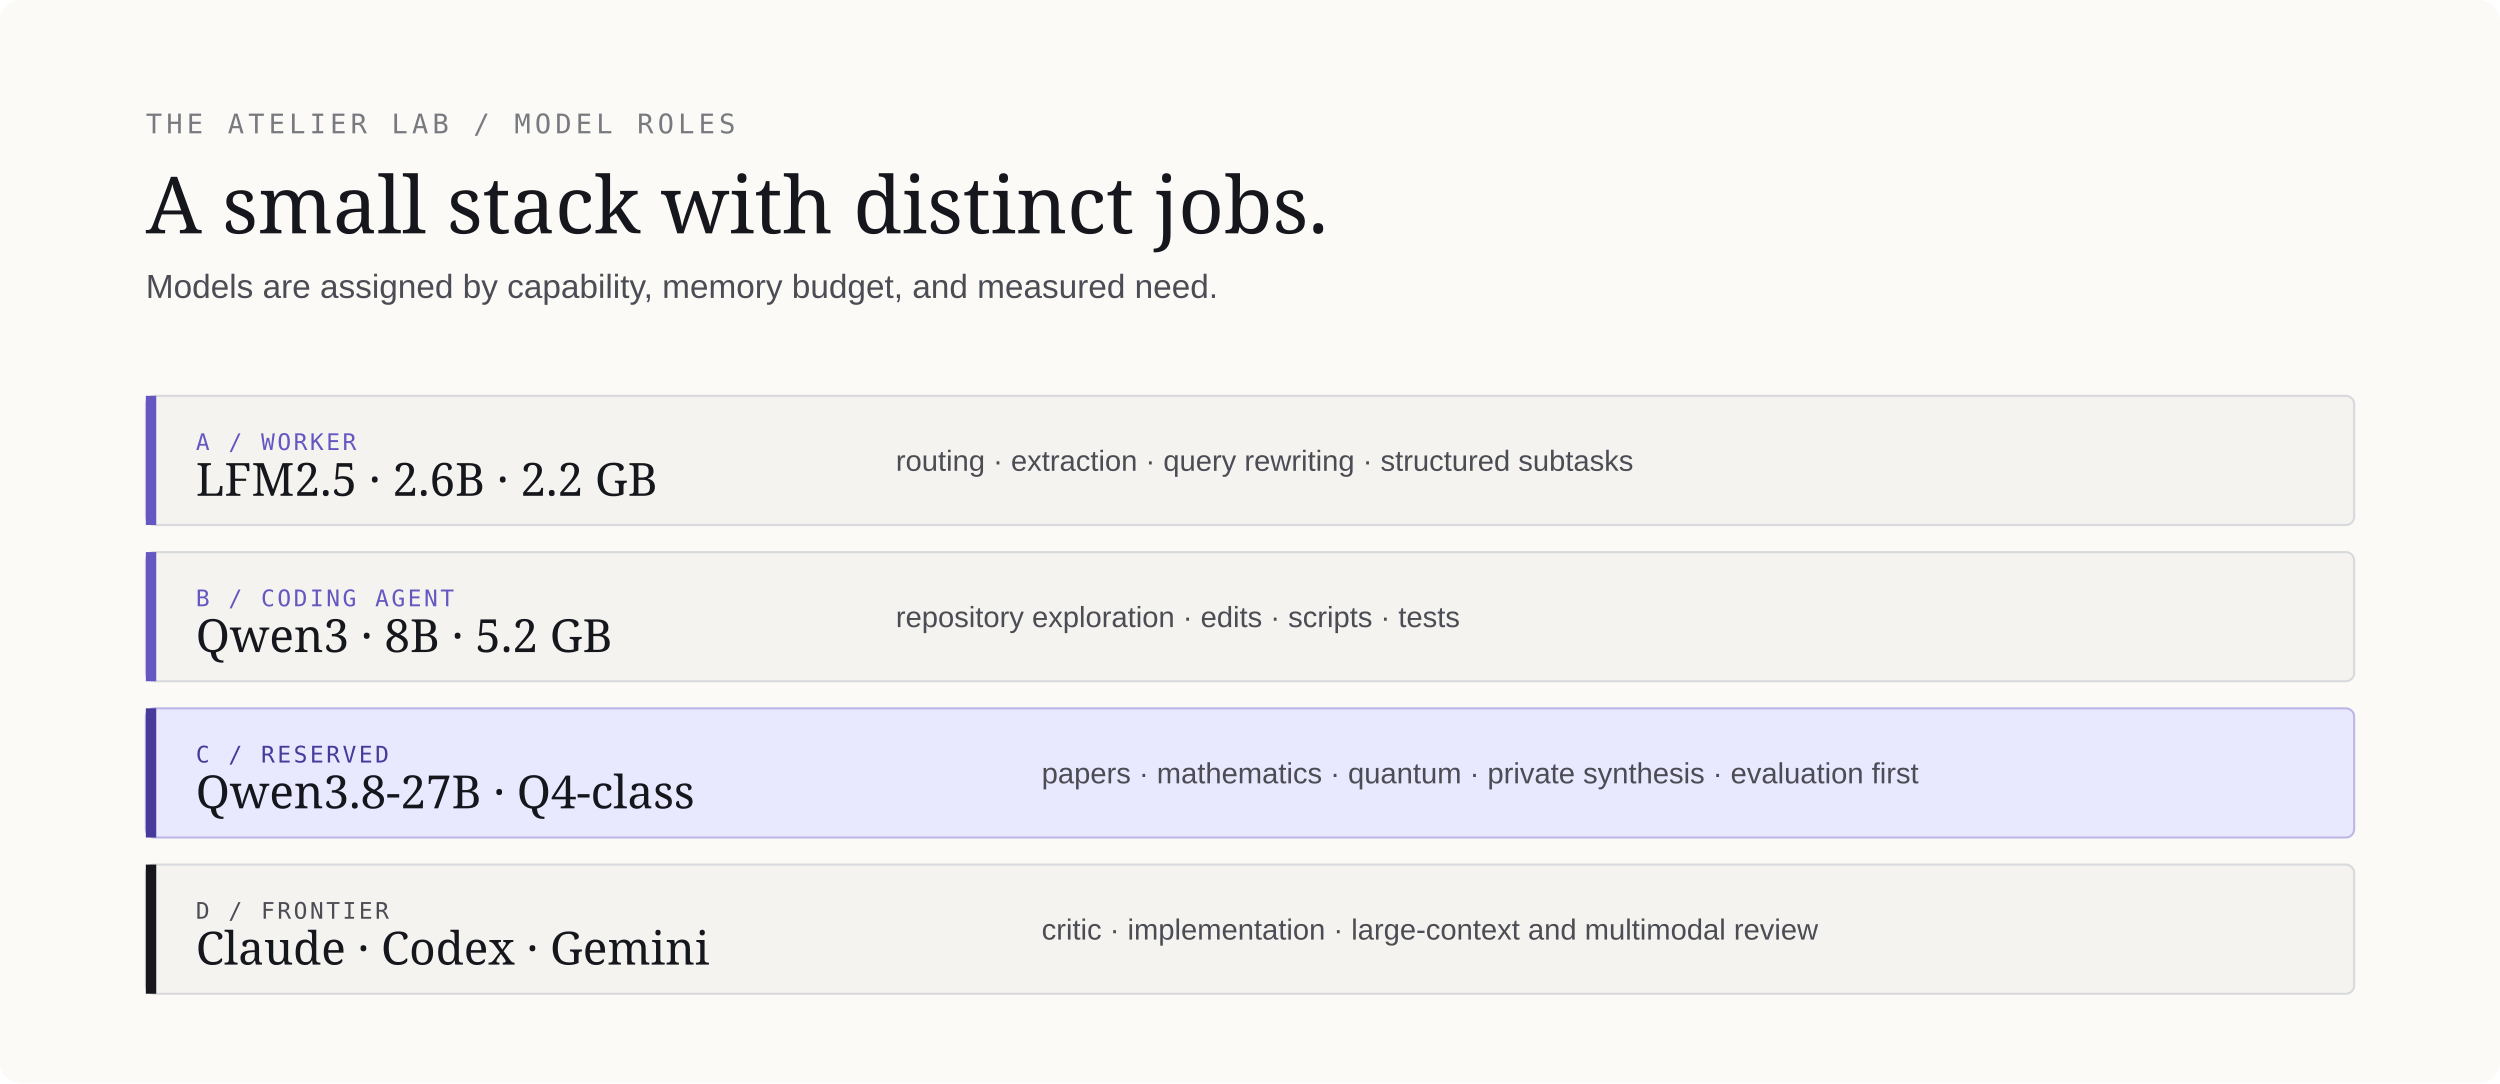
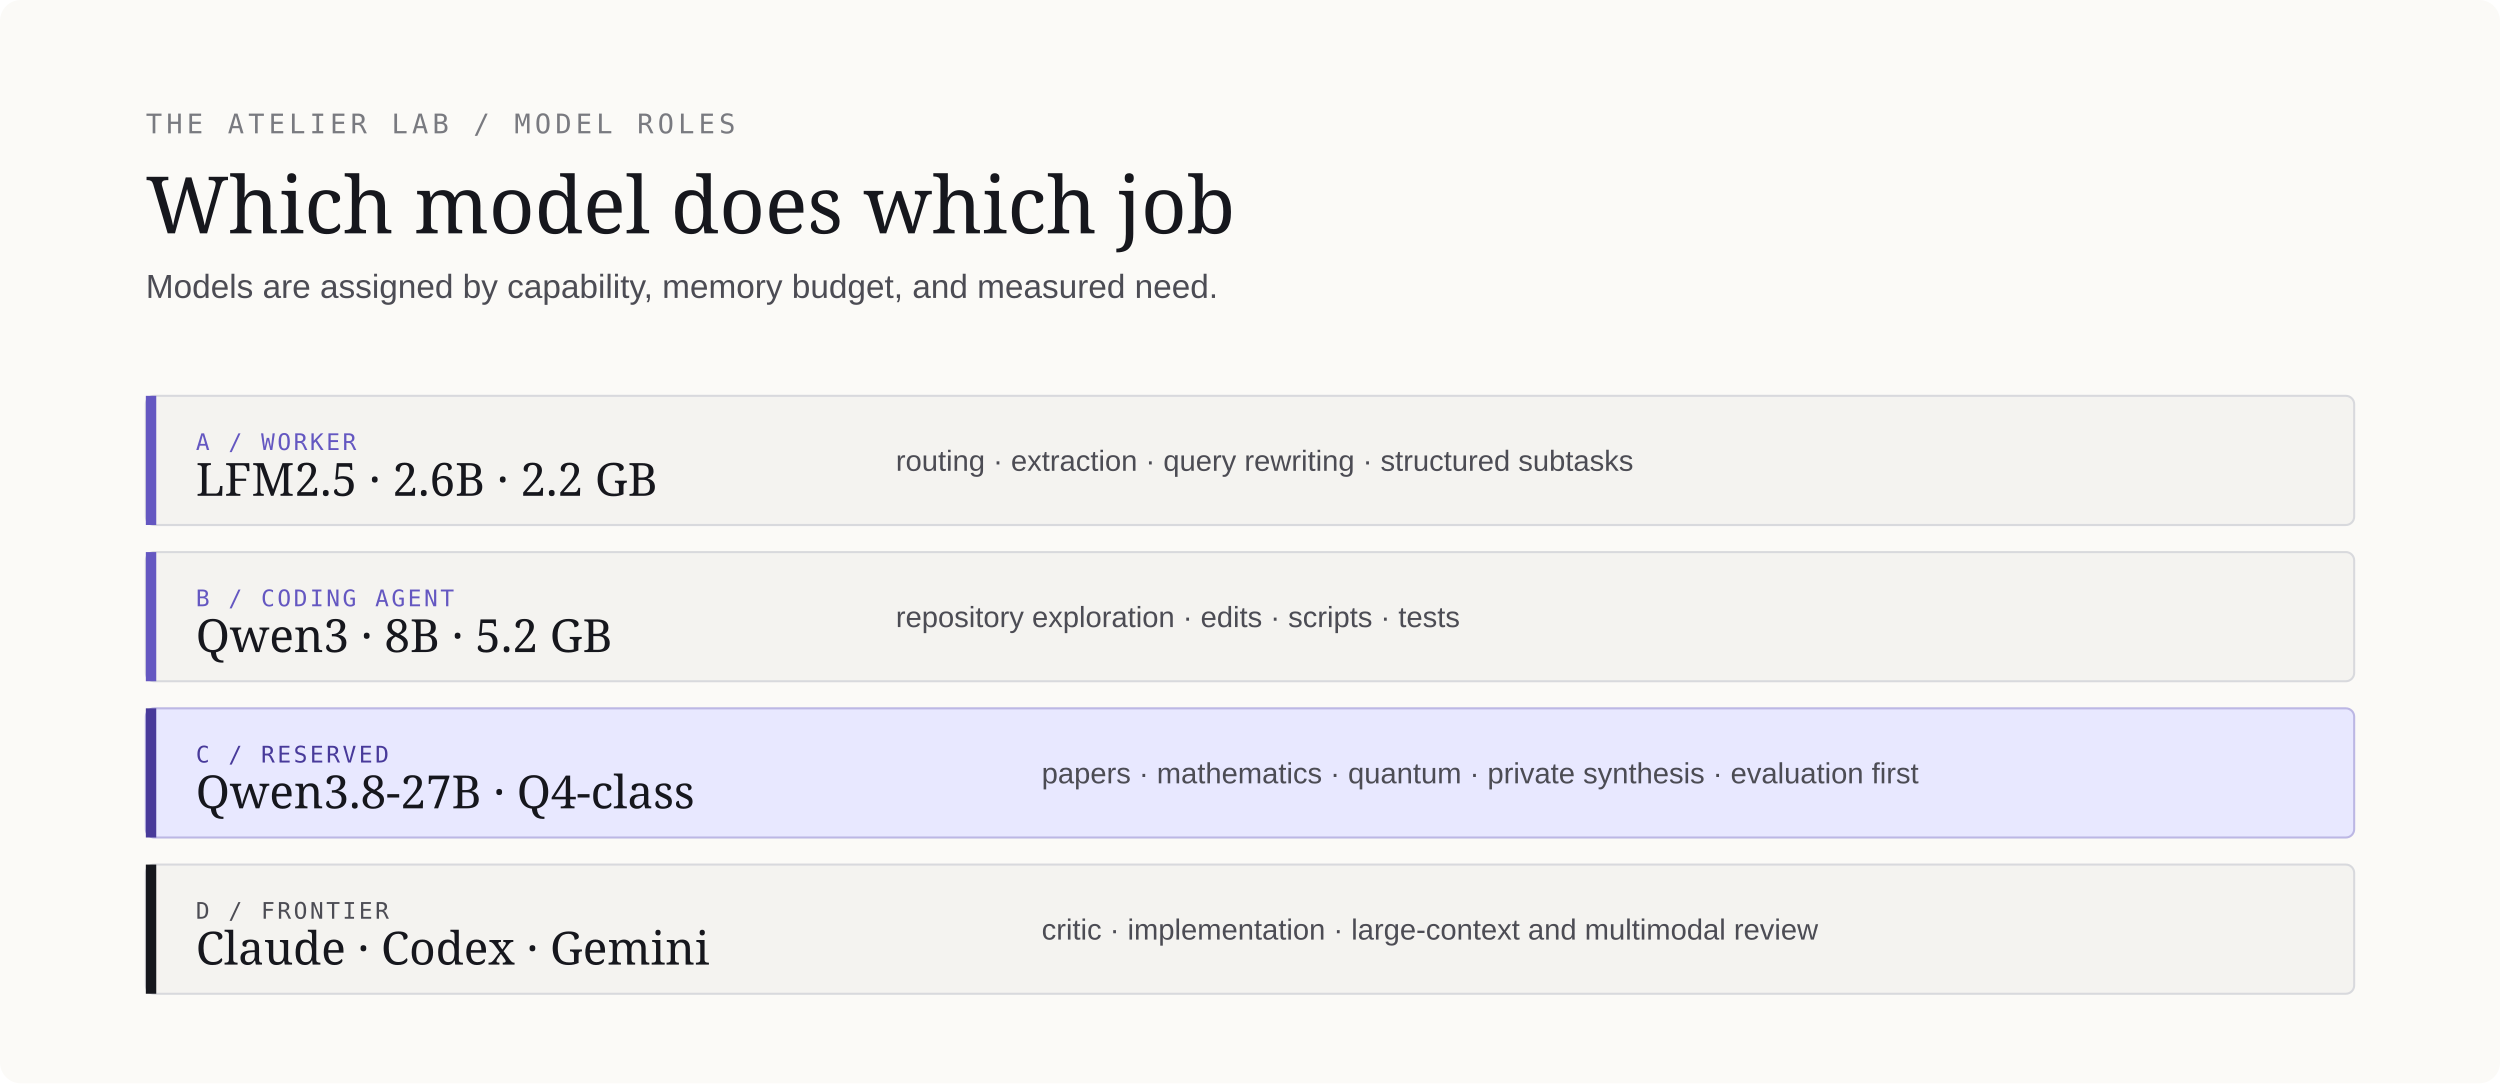
<svg xmlns="http://www.w3.org/2000/svg" width="1200" height="520" viewBox="0 0 1200 520" role="img" aria-labelledby="title desc">
  <rect width="1200" height="520" rx="10" fill="#fbfaf7" />
  <text x="70" y="64" fill="#797a80" font-family="IBM Plex Mono, SFMono-Regular, monospace" font-size="13" letter-spacing="2">THE ATELIER LAB  /  MODEL ROLES</text>
-   <text x="70" y="112" fill="#16171d" font-family="Newsreader, Georgia, serif" font-size="38">A small stack with distinct jobs.</text>
+   <text x="70" y="112" fill="#16171d" font-family="Newsreader, Georgia, serif" font-size="38">Which model does which job</text>
  <text x="70" y="143" fill="#4c4c54" font-family="IBM Plex Sans, Arial, sans-serif" font-size="16">Models are assigned by capability, memory budget, and measured need.</text>
  <g font-family="IBM Plex Sans, Arial, sans-serif">
    <rect x="70" y="190" width="1060" height="62" rx="4" fill="#f4f3f0" stroke="#d8d9dd" />
    <rect x="70" y="190" width="5" height="62" fill="#6457c1" />
    <text x="94" y="216" fill="#6457c1" font-family="IBM Plex Mono, SFMono-Regular, monospace" font-size="11" letter-spacing="1.2">A  /  WORKER</text>
    <text x="94" y="238" fill="#16171d" font-family="Newsreader, Georgia, serif" font-size="22">LFM2.5 · 2.6B · 2.2 GB</text>
    <text x="430" y="226" fill="#4c4c54" font-size="14">routing · extraction · query rewriting · structured subtasks</text>
    <rect x="70" y="265" width="1060" height="62" rx="4" fill="#f4f3f0" stroke="#d8d9dd" />
    <rect x="70" y="265" width="5" height="62" fill="#6457c1" />
    <text x="94" y="291" fill="#6457c1" font-family="IBM Plex Mono, SFMono-Regular, monospace" font-size="11" letter-spacing="1.2">B  /  CODING AGENT</text>
    <text x="94" y="313" fill="#16171d" font-family="Newsreader, Georgia, serif" font-size="22">Qwen3 · 8B · 5.2 GB</text>
    <text x="430" y="301" fill="#4c4c54" font-size="14">repository exploration · edits · scripts · tests</text>
    <rect x="70" y="340" width="1060" height="62" rx="4" fill="#e8e8ff" stroke="#bcb7e4" />
    <rect x="70" y="340" width="5" height="62" fill="#483a9a" />
    <text x="94" y="366" fill="#483a9a" font-family="IBM Plex Mono, SFMono-Regular, monospace" font-size="11" letter-spacing="1.2">C  /  RESERVED</text>
    <text x="94" y="388" fill="#16171d" font-family="Newsreader, Georgia, serif" font-size="22">Qwen3.8-27B · Q4-class</text>
    <text x="500" y="376" fill="#4c4c54" font-size="14">papers · mathematics · quantum · private synthesis · evaluation first</text>
    <rect x="70" y="415" width="1060" height="62" rx="4" fill="#f4f3f0" stroke="#d8d9dd" />
    <rect x="70" y="415" width="5" height="62" fill="#16171d" />
    <text x="94" y="441" fill="#4c4c54" font-family="IBM Plex Mono, SFMono-Regular, monospace" font-size="11" letter-spacing="1.2">D  /  FRONTIER</text>
    <text x="94" y="463" fill="#16171d" font-family="Newsreader, Georgia, serif" font-size="22">Claude · Codex · Gemini</text>
    <text x="500" y="451" fill="#4c4c54" font-size="14">critic · implementation · large-context and multimodal review</text>
  </g>
</svg>
